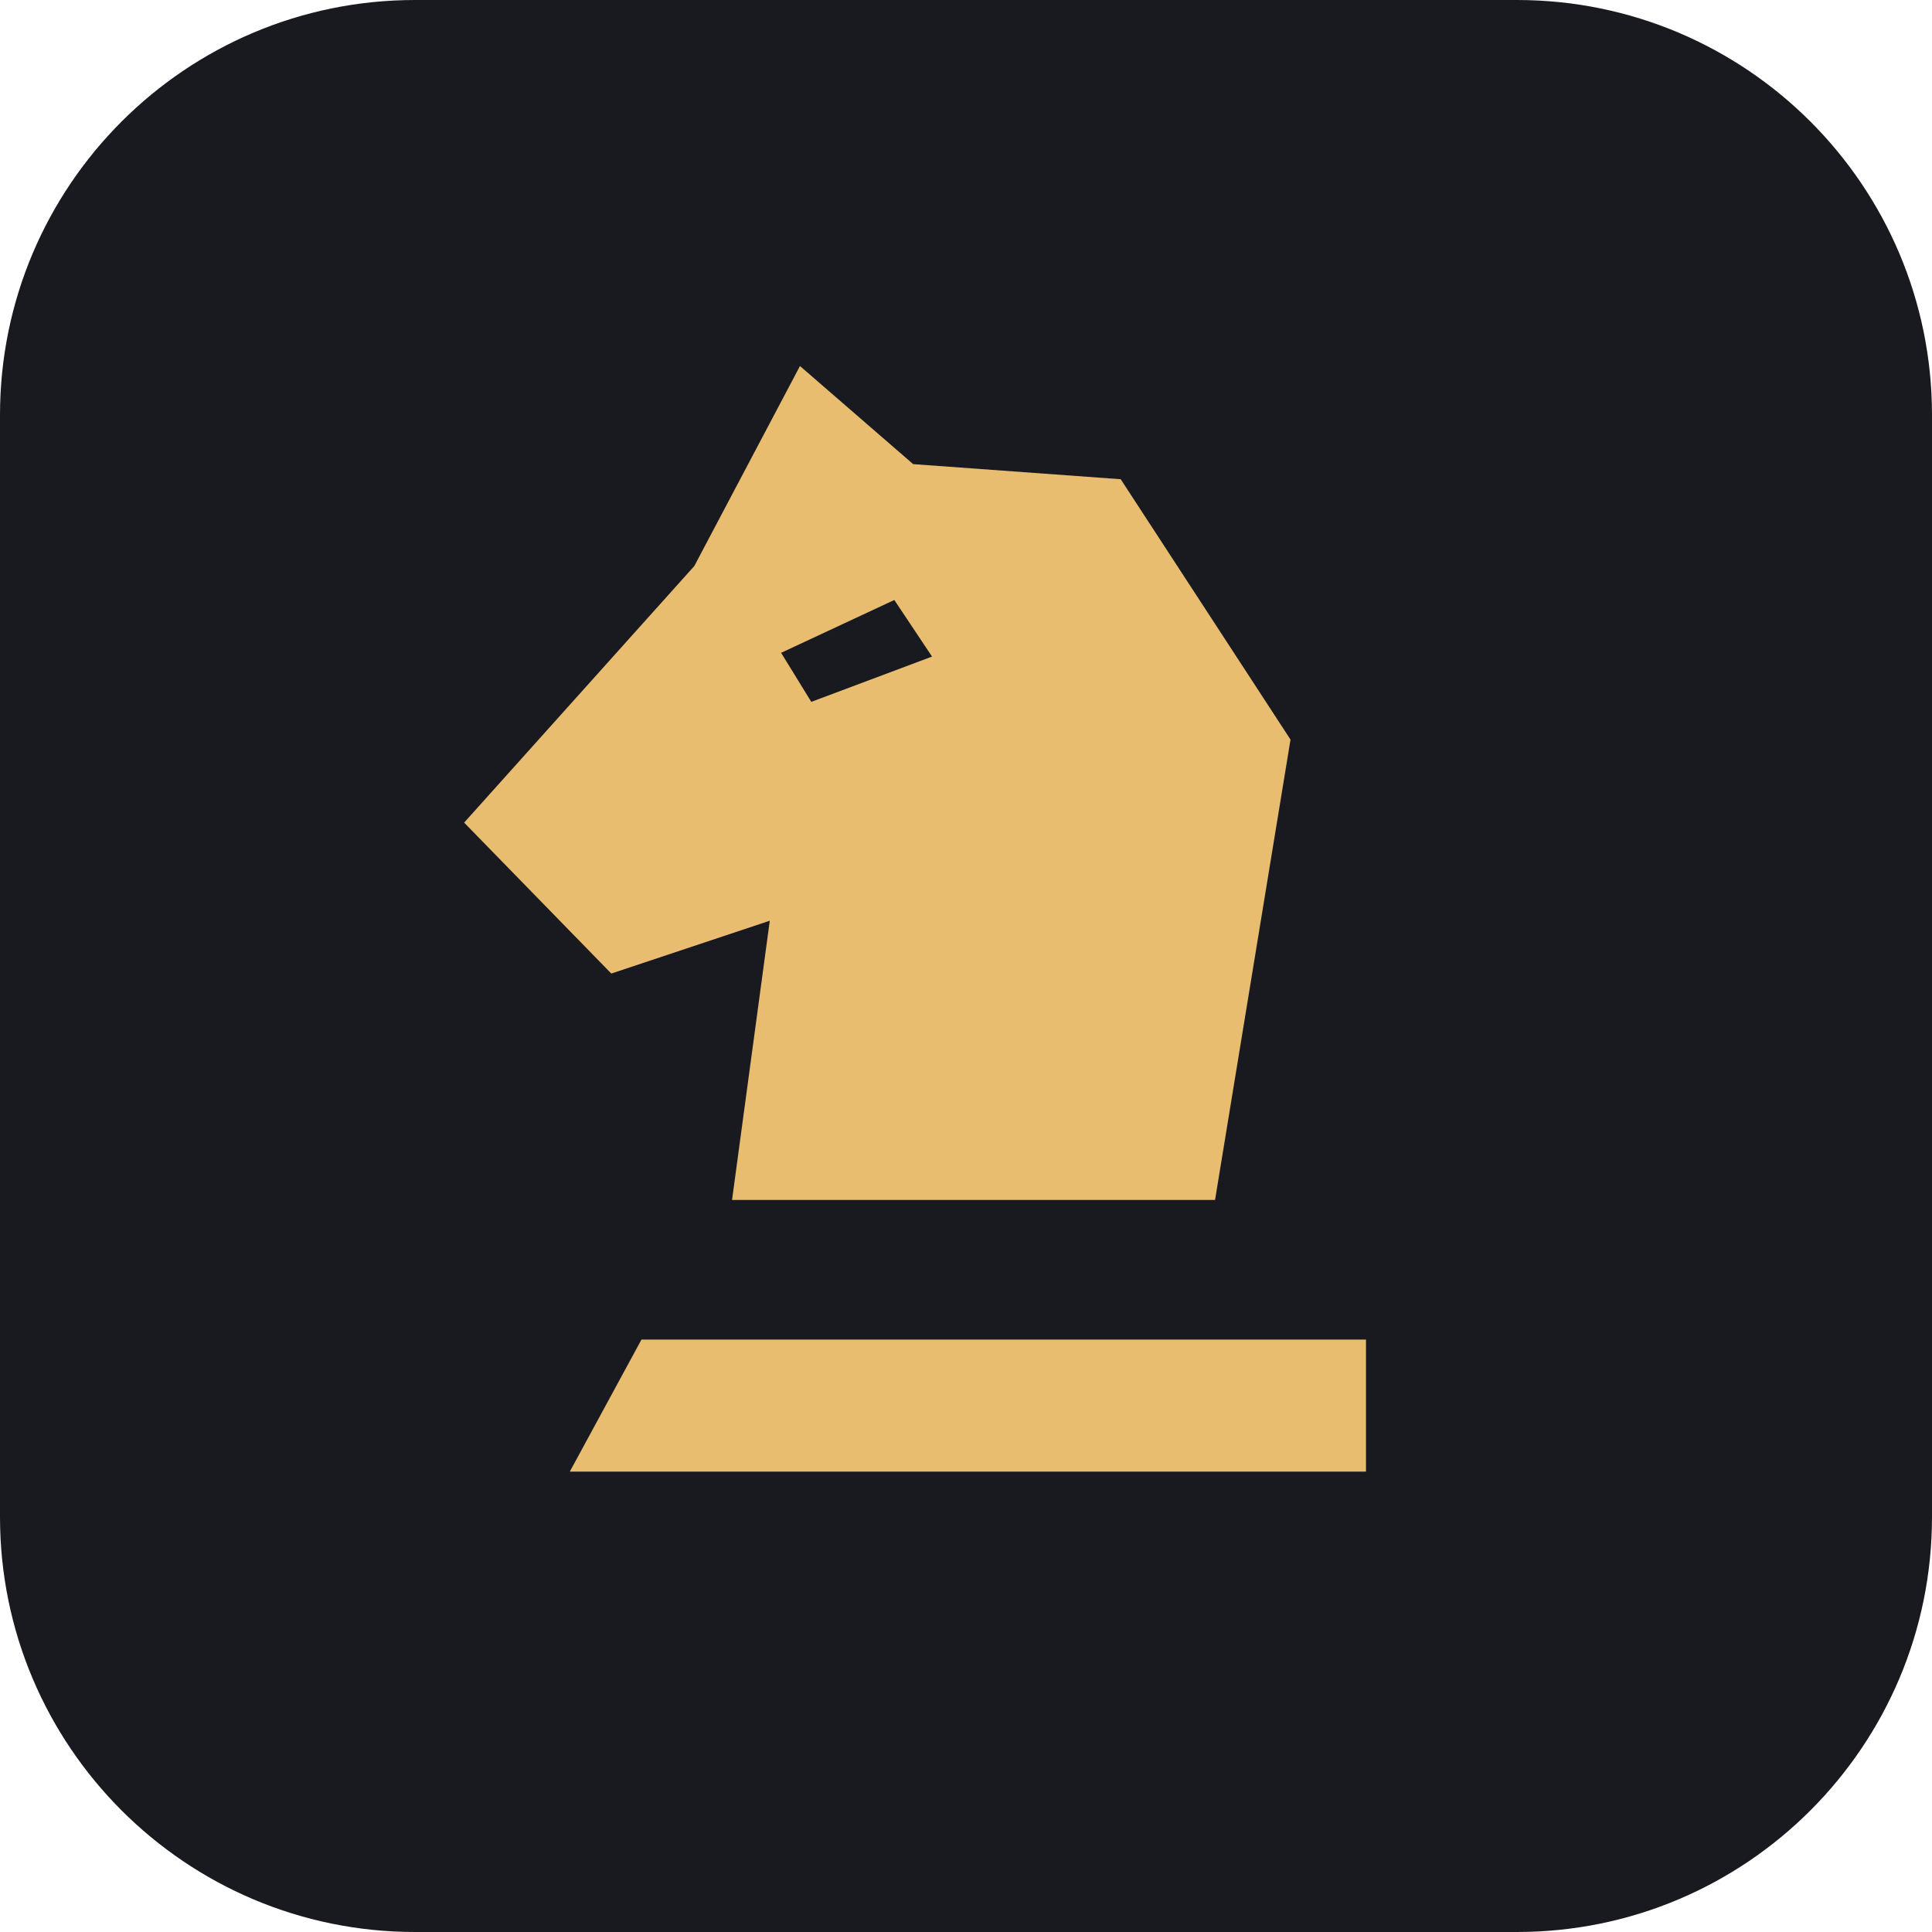
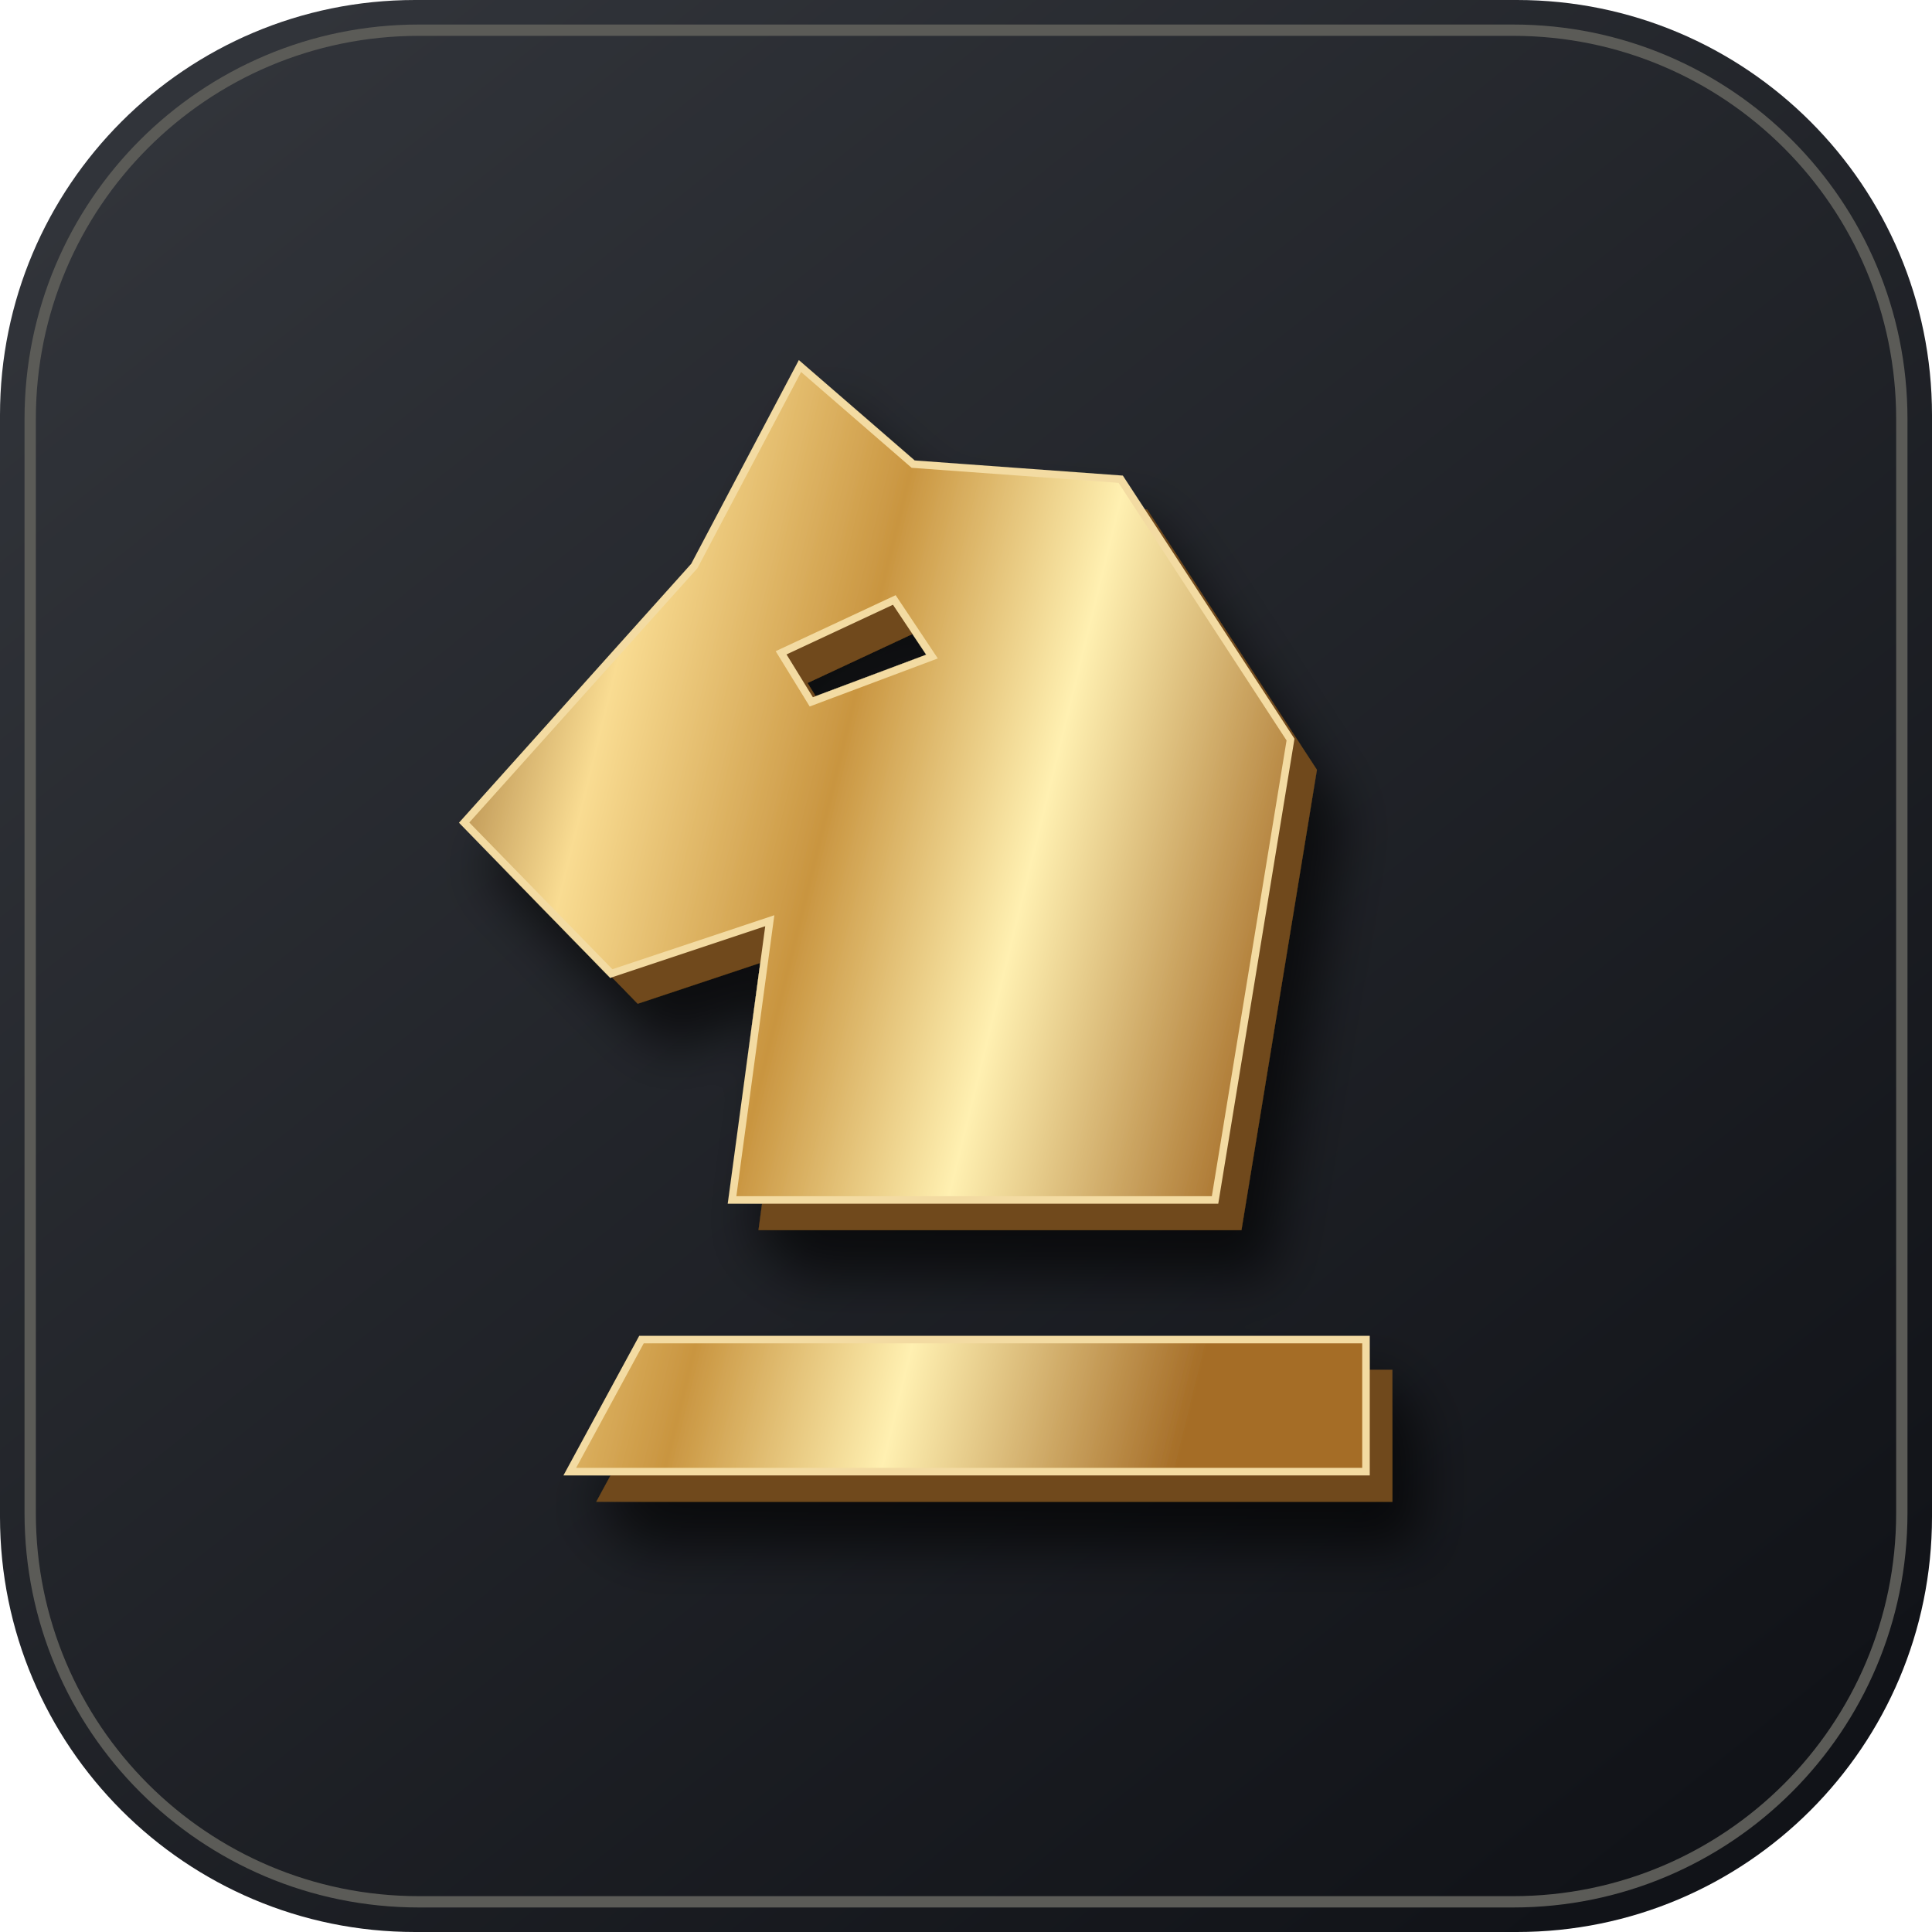
<svg xmlns="http://www.w3.org/2000/svg" viewBox="0 0 512 512">
-   <rect width="512" height="512" rx="110" fill="#191a1f" />
-   <path fill="#e9bd70" d="M170 355h192v35H151zm24-37 10-74-42 14-39-40 61-68 28-53 30 26 55 4 45 69-20 122H194zm21-132 32-12-10-15-30 14z" />
+   <defs>
+     <linearGradient id="bg" x2=".8" y2="1">
+       <stop stop-color="#34373d" />
+       <stop offset="1" stop-color="#111318" />
+     </linearGradient>
+     <linearGradient id="gold" x2="1" y2=".3">
+       <stop stop-color="#8c5c22" />
+       <stop offset=".23" stop-color="#f9dc92" />
+       <stop offset=".48" stop-color="#c99540" />
+       <stop offset=".7" stop-color="#fff0b1" />
+       <stop offset="1" stop-color="#a56d27" />
+     </linearGradient>
+     <filter id="shadow">
+       <feDropShadow dx="7" dy="12" stdDeviation="7" flood-opacity=".65" />
+     </filter>
+   </defs>
+   <rect width="512" height="512" rx="110" fill="url(#bg)" />
+   <rect x="8" y="8" width="496" height="496" rx="103" fill="none" stroke="#5b5b57" stroke-width="3" />
+   <g filter="url(#shadow)">
+     <path fill="#70491e" transform="translate(7 8)" d="M170 355h192v35H151zm24-37 10-74-42 14-39-40 61-68 28-53 30 26 55 4 45 69-20 122H194zm21-132 32-12-10-15-30 14z" />
+     <path fill="url(#gold)" stroke="#f3dba2" stroke-width="2" d="M170 355h192v35H151zm24-37 10-74-42 14-39-40 61-68 28-53 30 26 55 4 45 69-20 122H194zm21-132 32-12-10-15-30 14z" />
+   </g>
</svg>
